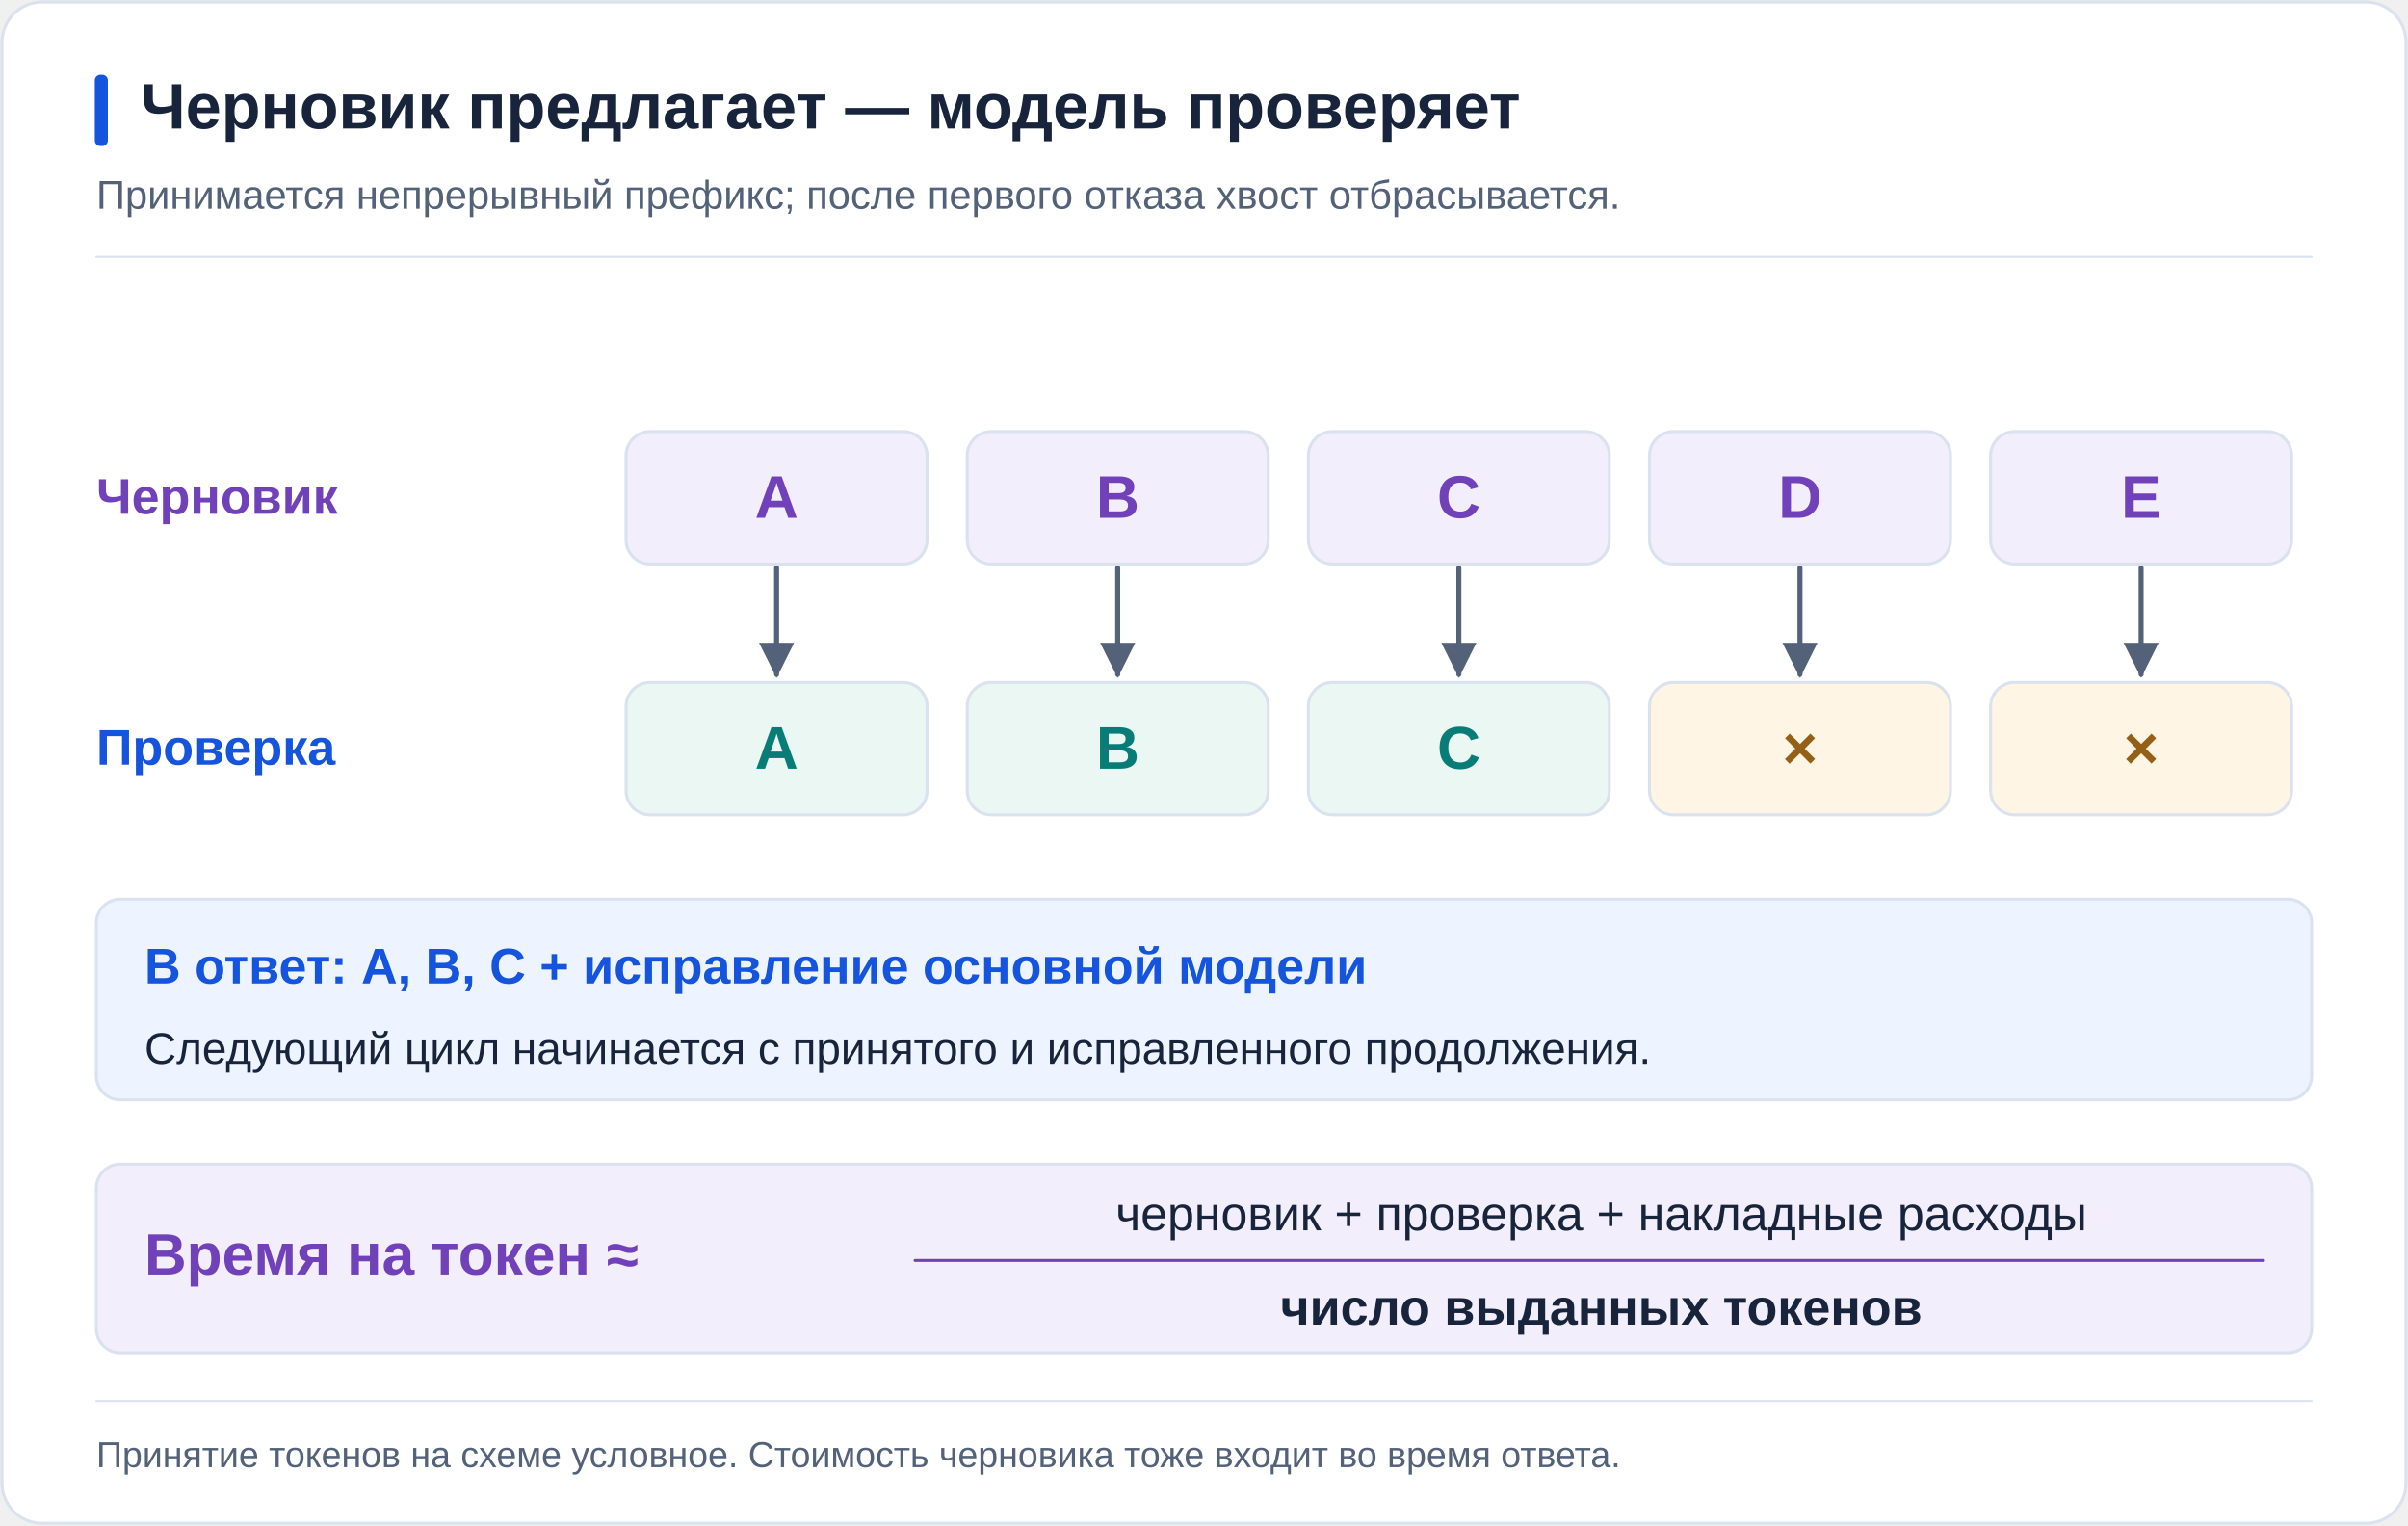
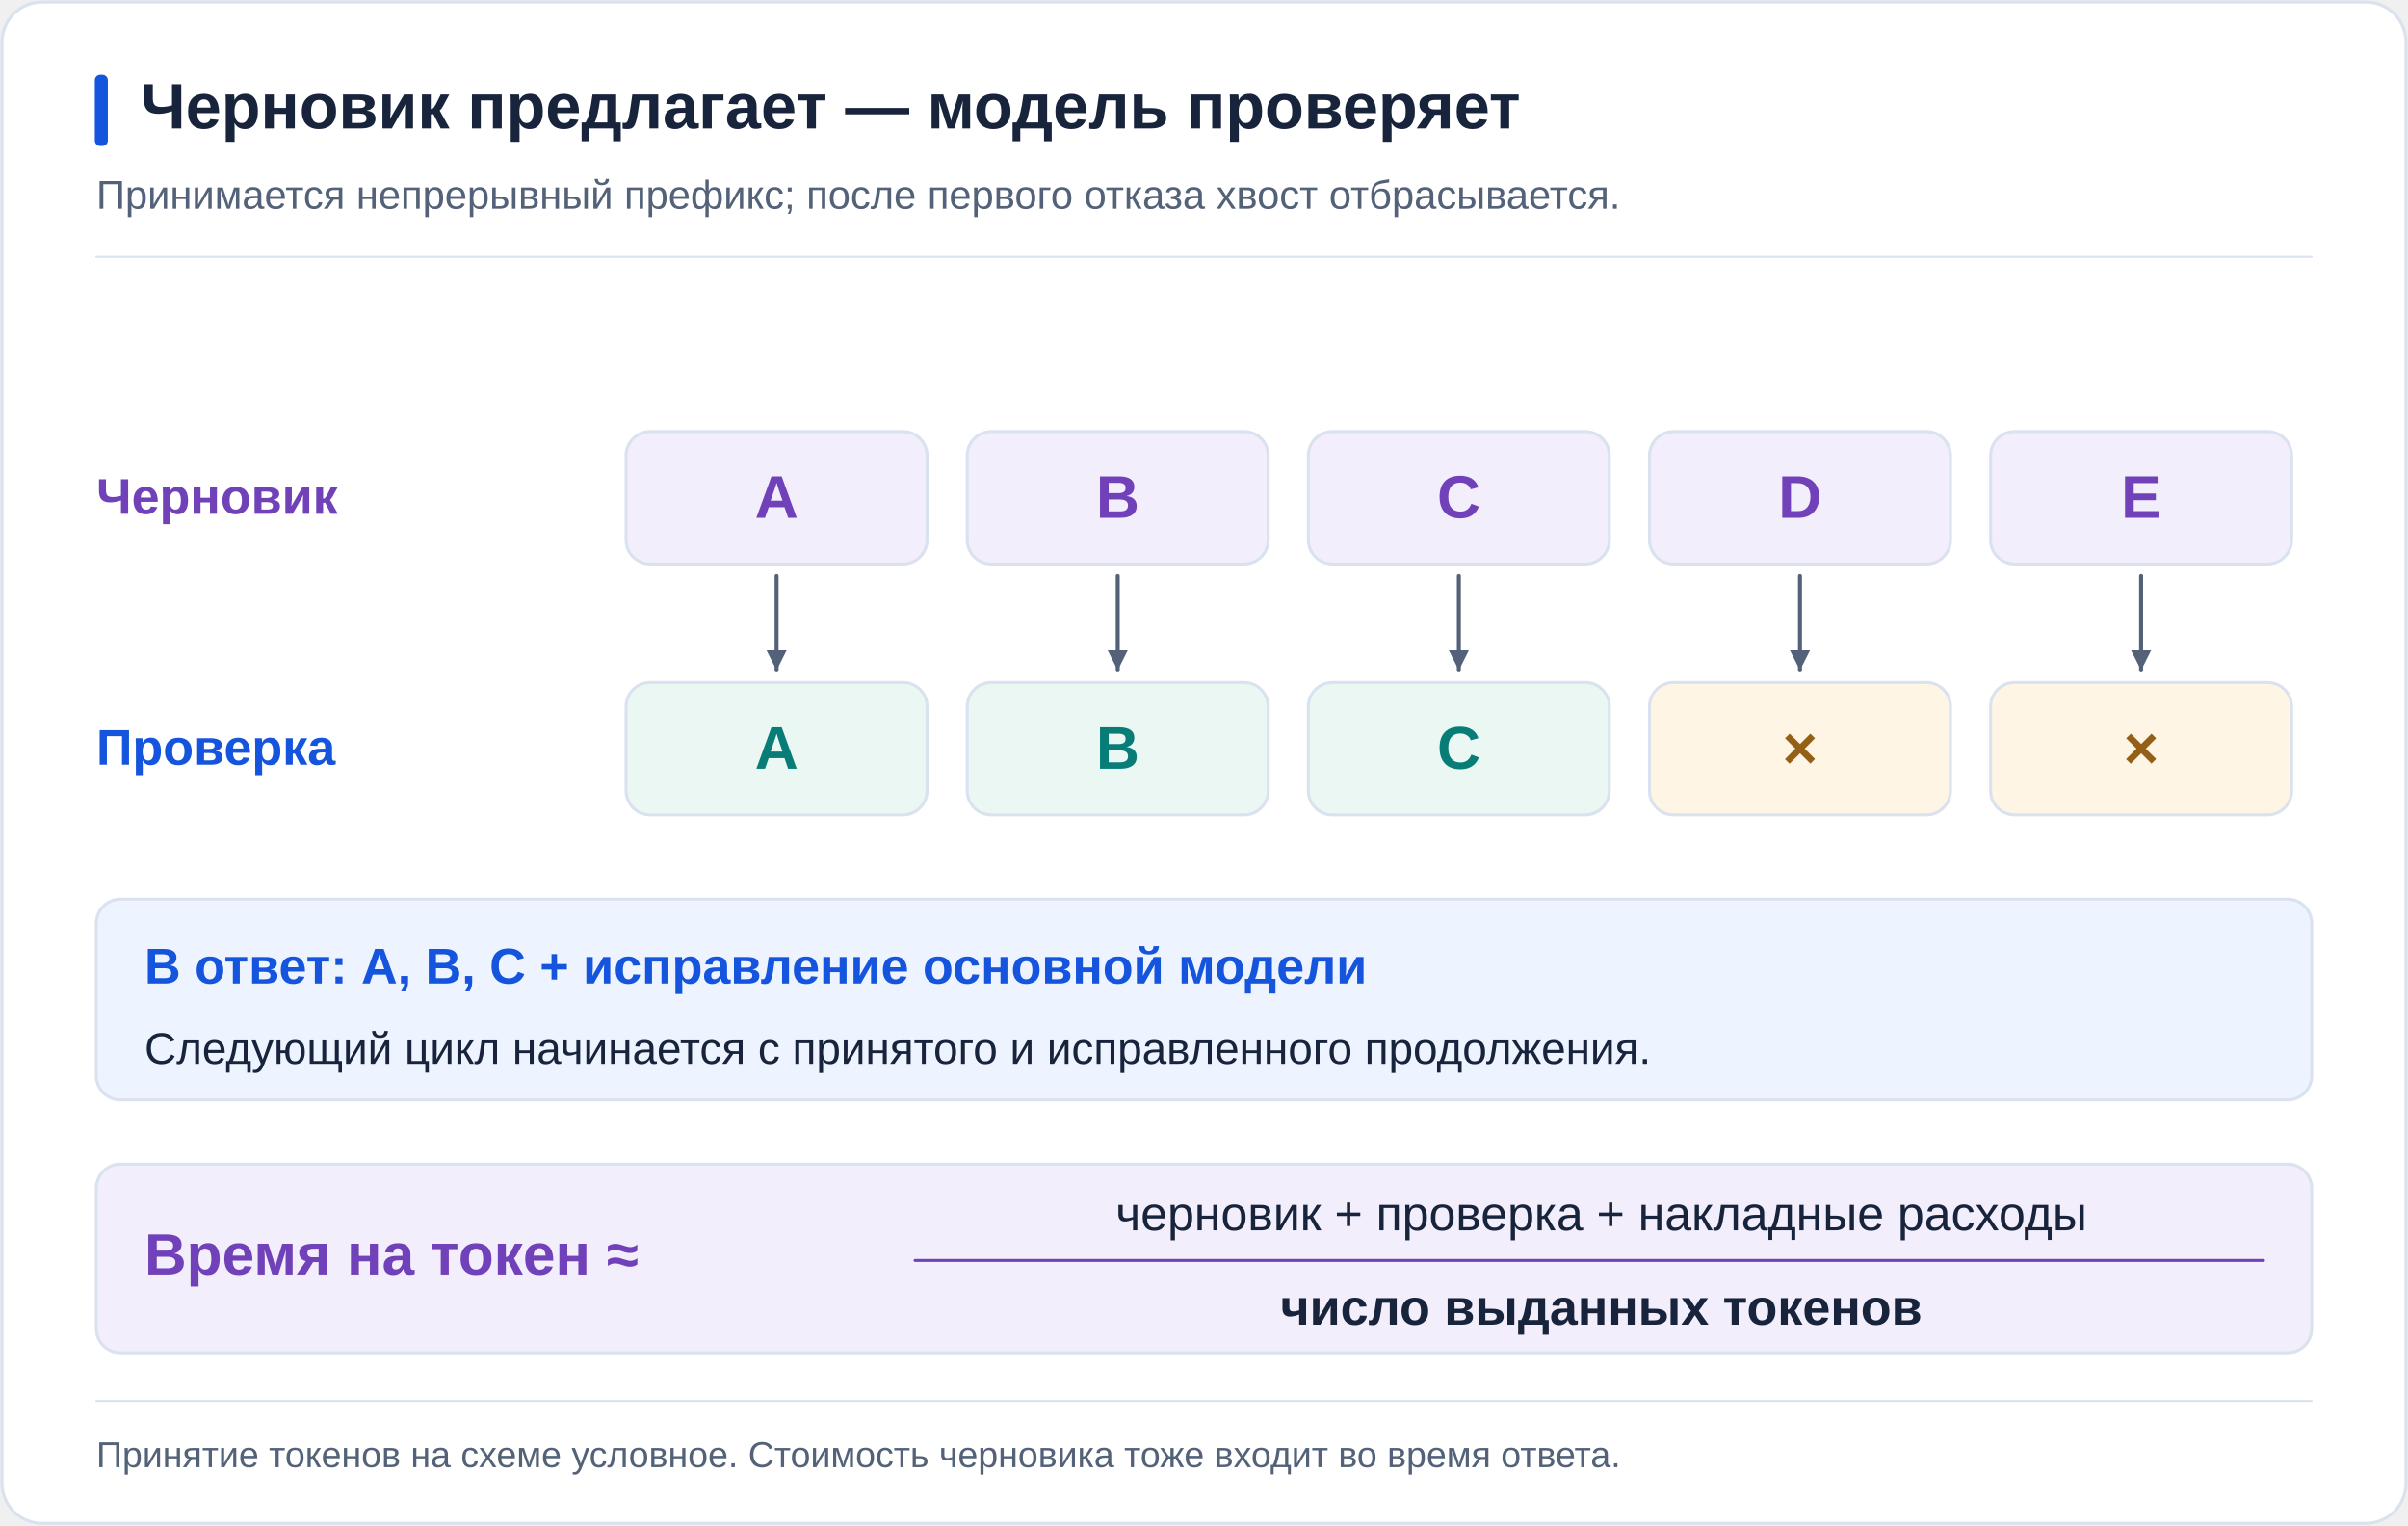
<svg xmlns="http://www.w3.org/2000/svg" width="1200" height="760" viewBox="0 0 1200 760" role="img" aria-labelledby="title desc" data-design="hardfest-v2">
  <defs>
-     <marker id="arrow" viewBox="0 0 10 10" refX="9" refY="5" markerWidth="7" markerHeight="7" orient="auto-start-reverse">
-       <path d="M0 0 10 5 0 10Z" fill="context-stroke" />
+     <marker id="arrow-1554dc" viewBox="0 0 10 10" refX="10" refY="5" markerWidth="10" markerHeight="10" markerUnits="userSpaceOnUse" orient="auto">
+       <path d="M0 0 L10 5 L0 10 Z" fill="#1554dc" />
+     </marker>
+     <marker id="arrow-087d78" viewBox="0 0 10 10" refX="10" refY="5" markerWidth="10" markerHeight="10" markerUnits="userSpaceOnUse" orient="auto">
+       <path d="M0 0 L10 5 L0 10 Z" fill="#087d78" />
+     </marker>
+     <marker id="arrow-7041b8" viewBox="0 0 10 10" refX="10" refY="5" markerWidth="10" markerHeight="10" markerUnits="userSpaceOnUse" orient="auto">
+       <path d="M0 0 L10 5 L0 10 Z" fill="#7041b8" />
+     </marker>
+     <marker id="arrow-536278" viewBox="0 0 10 10" refX="10" refY="5" markerWidth="10" markerHeight="10" markerUnits="userSpaceOnUse" orient="auto">
+       <path d="M0 0 L10 5 L0 10 Z" fill="#536278" />
    </marker>
  </defs>
  <style>text{font-family:Arial,Helvetica,sans-serif;font-variant-numeric:tabular-nums}</style>
  <rect x="1" y="1" width="1198" height="758" rx="20" fill="#ffffff" stroke="#d9e2ee" stroke-width="1.5" />
  <rect x="48" y="38" width="5" height="34" rx="2" fill="#1554dc" stroke="#1554dc" stroke-width="1.5" />
  <text x="70" y="64" font-size="32" fill="#17243b" text-anchor="start" font-weight="700" data-max-width="1082">
    <tspan x="70" dy="0">Черновик предлагает — модель проверяет</tspan>
  </text>
  <text x="48" y="104" font-size="20" fill="#536278" text-anchor="start" data-max-width="1104">
    <tspan x="48" dy="0">Принимается непрерывный префикс; после первого отказа хвост отбрасывается.</tspan>
  </text>
  <path d="M48 128 H1152" fill="none" stroke="#d9e2ee" stroke-width="1" stroke-linejoin="round" stroke-linecap="round" />
  <text x="48" y="256" font-size="25" fill="#7041b8" text-anchor="start" font-weight="700">
    <tspan x="48" dy="0">Черновик</tspan>
  </text>
-   <rect x="312" y="215" width="150" height="66" rx="12" fill="#f3eefb" stroke="#d9e2ee" stroke-width="1.5" />
+   <rect x="312" y="215" width="150" height="66" rx="12" fill="#f3eefb" stroke="#d9e2ee" stroke-width="1.5" data-node="true" />
  <text x="387" y="258" font-size="30" fill="#7041b8" text-anchor="middle" font-weight="700">
    <tspan x="387" dy="0">A</tspan>
  </text>
-   <path d="M387 283 V336" fill="none" stroke="#536278" stroke-width="2.5" stroke-linejoin="round" stroke-linecap="round" marker-end="url(#arrow)" />
-   <rect x="482" y="215" width="150" height="66" rx="12" fill="#f3eefb" stroke="#d9e2ee" stroke-width="1.5" />
+   <path d="M387.0 287 L387.0 334" fill="none" stroke="#536278" stroke-width="2" stroke-linejoin="round" stroke-linecap="round" marker-end="url(#arrow-536278)" data-connector="true" />
+   <rect x="482" y="215" width="150" height="66" rx="12" fill="#f3eefb" stroke="#d9e2ee" stroke-width="1.5" data-node="true" />
  <text x="557" y="258" font-size="30" fill="#7041b8" text-anchor="middle" font-weight="700">
    <tspan x="557" dy="0">B</tspan>
  </text>
-   <path d="M557 283 V336" fill="none" stroke="#536278" stroke-width="2.5" stroke-linejoin="round" stroke-linecap="round" marker-end="url(#arrow)" />
-   <rect x="652" y="215" width="150" height="66" rx="12" fill="#f3eefb" stroke="#d9e2ee" stroke-width="1.5" />
+   <path d="M557.0 287 L557.0 334" fill="none" stroke="#536278" stroke-width="2" stroke-linejoin="round" stroke-linecap="round" marker-end="url(#arrow-536278)" data-connector="true" />
+   <rect x="652" y="215" width="150" height="66" rx="12" fill="#f3eefb" stroke="#d9e2ee" stroke-width="1.5" data-node="true" />
  <text x="727" y="258" font-size="30" fill="#7041b8" text-anchor="middle" font-weight="700">
    <tspan x="727" dy="0">C</tspan>
  </text>
-   <path d="M727 283 V336" fill="none" stroke="#536278" stroke-width="2.5" stroke-linejoin="round" stroke-linecap="round" marker-end="url(#arrow)" />
-   <rect x="822" y="215" width="150" height="66" rx="12" fill="#f3eefb" stroke="#d9e2ee" stroke-width="1.5" />
+   <path d="M727.0 287 L727.0 334" fill="none" stroke="#536278" stroke-width="2" stroke-linejoin="round" stroke-linecap="round" marker-end="url(#arrow-536278)" data-connector="true" />
+   <rect x="822" y="215" width="150" height="66" rx="12" fill="#f3eefb" stroke="#d9e2ee" stroke-width="1.5" data-node="true" />
  <text x="897" y="258" font-size="30" fill="#7041b8" text-anchor="middle" font-weight="700">
    <tspan x="897" dy="0">D</tspan>
  </text>
-   <path d="M897 283 V336" fill="none" stroke="#536278" stroke-width="2.5" stroke-linejoin="round" stroke-linecap="round" marker-end="url(#arrow)" />
-   <rect x="992" y="215" width="150" height="66" rx="12" fill="#f3eefb" stroke="#d9e2ee" stroke-width="1.5" />
+   <path d="M897.0 287 L897.0 334" fill="none" stroke="#536278" stroke-width="2" stroke-linejoin="round" stroke-linecap="round" marker-end="url(#arrow-536278)" data-connector="true" />
+   <rect x="992" y="215" width="150" height="66" rx="12" fill="#f3eefb" stroke="#d9e2ee" stroke-width="1.5" data-node="true" />
  <text x="1067" y="258" font-size="30" fill="#7041b8" text-anchor="middle" font-weight="700">
    <tspan x="1067" dy="0">E</tspan>
  </text>
-   <path d="M1067 283 V336" fill="none" stroke="#536278" stroke-width="2.5" stroke-linejoin="round" stroke-linecap="round" marker-end="url(#arrow)" />
+   <path d="M1067.0 287 L1067.0 334" fill="none" stroke="#536278" stroke-width="2" stroke-linejoin="round" stroke-linecap="round" marker-end="url(#arrow-536278)" data-connector="true" />
  <text x="48" y="381" font-size="25" fill="#1554dc" text-anchor="start" font-weight="700">
    <tspan x="48" dy="0">Проверка</tspan>
  </text>
-   <rect x="312" y="340" width="150" height="66" rx="12" fill="#eaf7f3" stroke="#d9e2ee" stroke-width="1.5" />
+   <rect x="312" y="340" width="150" height="66" rx="12" fill="#eaf7f3" stroke="#d9e2ee" stroke-width="1.5" data-node="true" />
  <text x="387" y="383" font-size="30" fill="#087d78" text-anchor="middle" font-weight="700">
    <tspan x="387" dy="0">A</tspan>
  </text>
-   <rect x="482" y="340" width="150" height="66" rx="12" fill="#eaf7f3" stroke="#d9e2ee" stroke-width="1.5" />
+   <rect x="482" y="340" width="150" height="66" rx="12" fill="#eaf7f3" stroke="#d9e2ee" stroke-width="1.5" data-node="true" />
  <text x="557" y="383" font-size="30" fill="#087d78" text-anchor="middle" font-weight="700">
    <tspan x="557" dy="0">B</tspan>
  </text>
-   <rect x="652" y="340" width="150" height="66" rx="12" fill="#eaf7f3" stroke="#d9e2ee" stroke-width="1.5" />
+   <rect x="652" y="340" width="150" height="66" rx="12" fill="#eaf7f3" stroke="#d9e2ee" stroke-width="1.5" data-node="true" />
  <text x="727" y="383" font-size="30" fill="#087d78" text-anchor="middle" font-weight="700">
    <tspan x="727" dy="0">C</tspan>
  </text>
-   <rect x="822" y="340" width="150" height="66" rx="12" fill="#fff5e4" stroke="#d9e2ee" stroke-width="1.5" />
+   <rect x="822" y="340" width="150" height="66" rx="12" fill="#fff5e4" stroke="#d9e2ee" stroke-width="1.5" data-node="true" />
  <text x="897" y="383" font-size="30" fill="#946017" text-anchor="middle" font-weight="700">
    <tspan x="897" dy="0">×</tspan>
  </text>
-   <rect x="992" y="340" width="150" height="66" rx="12" fill="#fff5e4" stroke="#d9e2ee" stroke-width="1.5" />
+   <rect x="992" y="340" width="150" height="66" rx="12" fill="#fff5e4" stroke="#d9e2ee" stroke-width="1.5" data-node="true" />
  <text x="1067" y="383" font-size="30" fill="#946017" text-anchor="middle" font-weight="700">
    <tspan x="1067" dy="0">×</tspan>
  </text>
-   <rect x="48" y="448" width="1104" height="100" rx="12" fill="#eef4ff" stroke="#d9e2ee" stroke-width="1.5" />
+   <rect x="48" y="448" width="1104" height="100" rx="12" fill="#eef4ff" stroke="#d9e2ee" stroke-width="1.5" data-node="true" />
  <text x="72" y="490" font-size="25" fill="#1554dc" text-anchor="start" font-weight="700" data-max-width="1056">
    <tspan x="72" dy="0">В ответ: A, B, C + исправление основной модели</tspan>
  </text>
  <text x="72" y="530" font-size="22" fill="#17243b" text-anchor="start" data-max-width="1056">
    <tspan x="72" dy="0">Следующий цикл начинается с принятого и исправленного продолжения.</tspan>
  </text>
  <rect x="48" y="580" width="1104" height="94" rx="12" fill="#f3eefb" stroke="#d9e2ee" stroke-width="1.5" />
  <text x="72" y="635" font-size="29" fill="#7041b8" text-anchor="start" font-weight="700">
    <tspan x="72" dy="0">Время на токен ≈</tspan>
  </text>
  <text x="798" y="613" font-size="24" fill="#17243b" text-anchor="middle">
    <tspan x="798" dy="0">черновик + проверка + накладные расходы</tspan>
  </text>
  <path d="M456 628 H1128" fill="none" stroke="#7041b8" stroke-width="1.5" stroke-linejoin="round" stroke-linecap="round" />
  <text x="798" y="660" font-size="25" fill="#17243b" text-anchor="middle" font-weight="700">
    <tspan x="798" dy="0">число выданных токенов</tspan>
  </text>
  <path d="M48 698 H1152" fill="none" stroke="#d9e2ee" stroke-width="1" stroke-linejoin="round" stroke-linecap="round" />
  <text x="48" y="731" font-size="18" fill="#536278" text-anchor="start" data-max-width="1104">
    <tspan x="48" dy="0">Принятие токенов на схеме условное. Стоимость черновика тоже входит во время ответа.</tspan>
  </text>
</svg>
